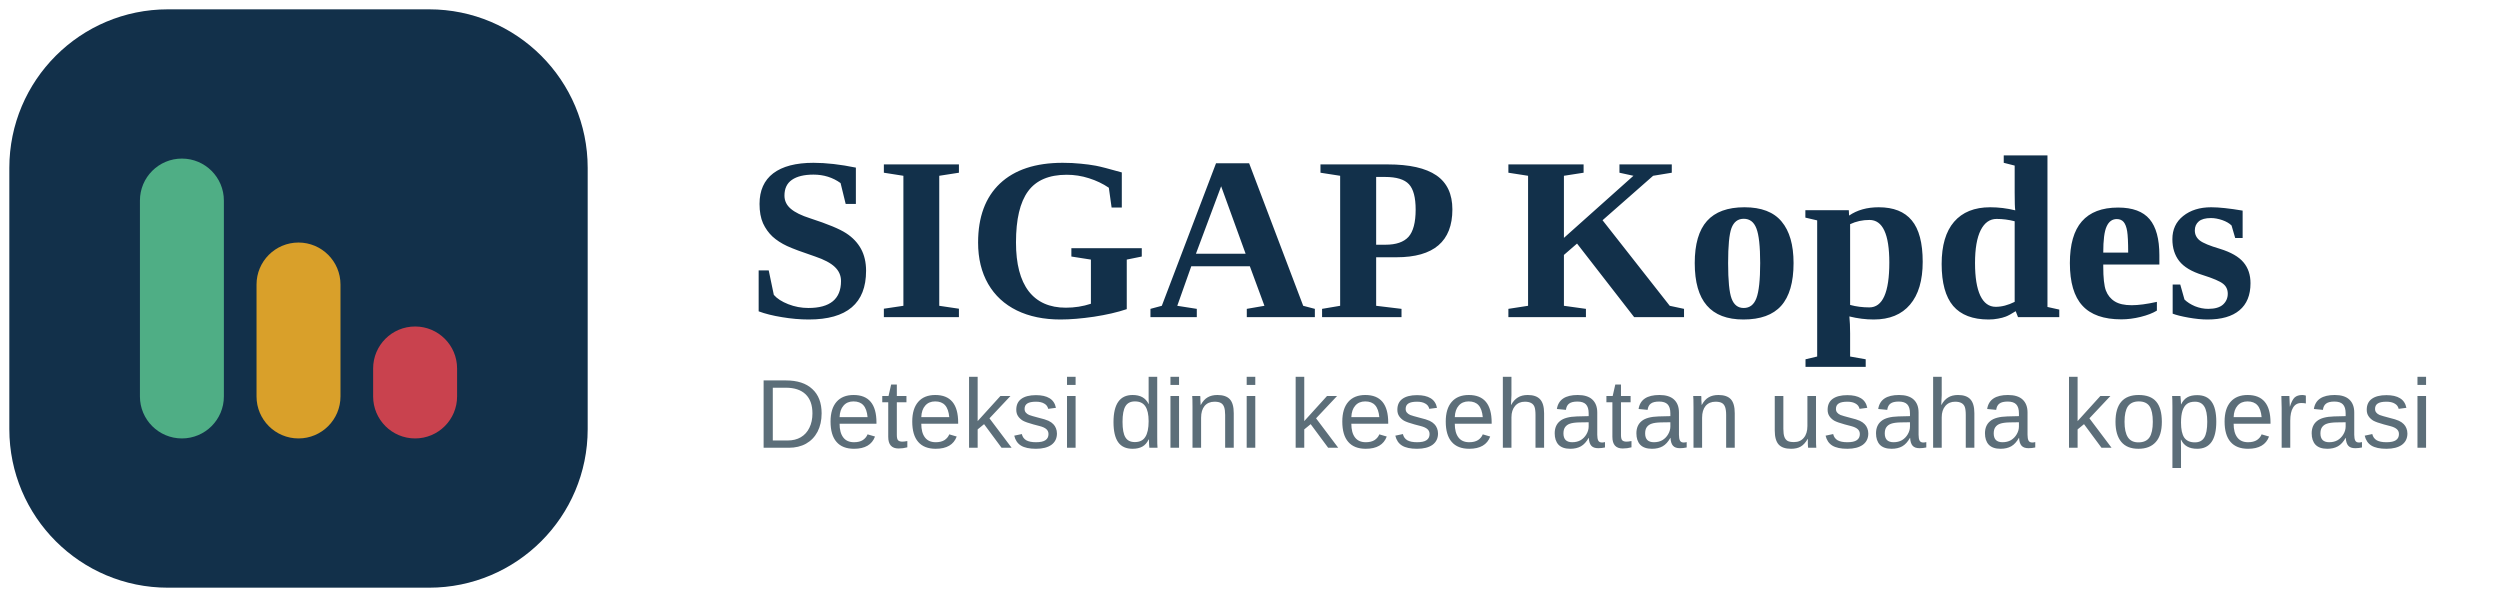
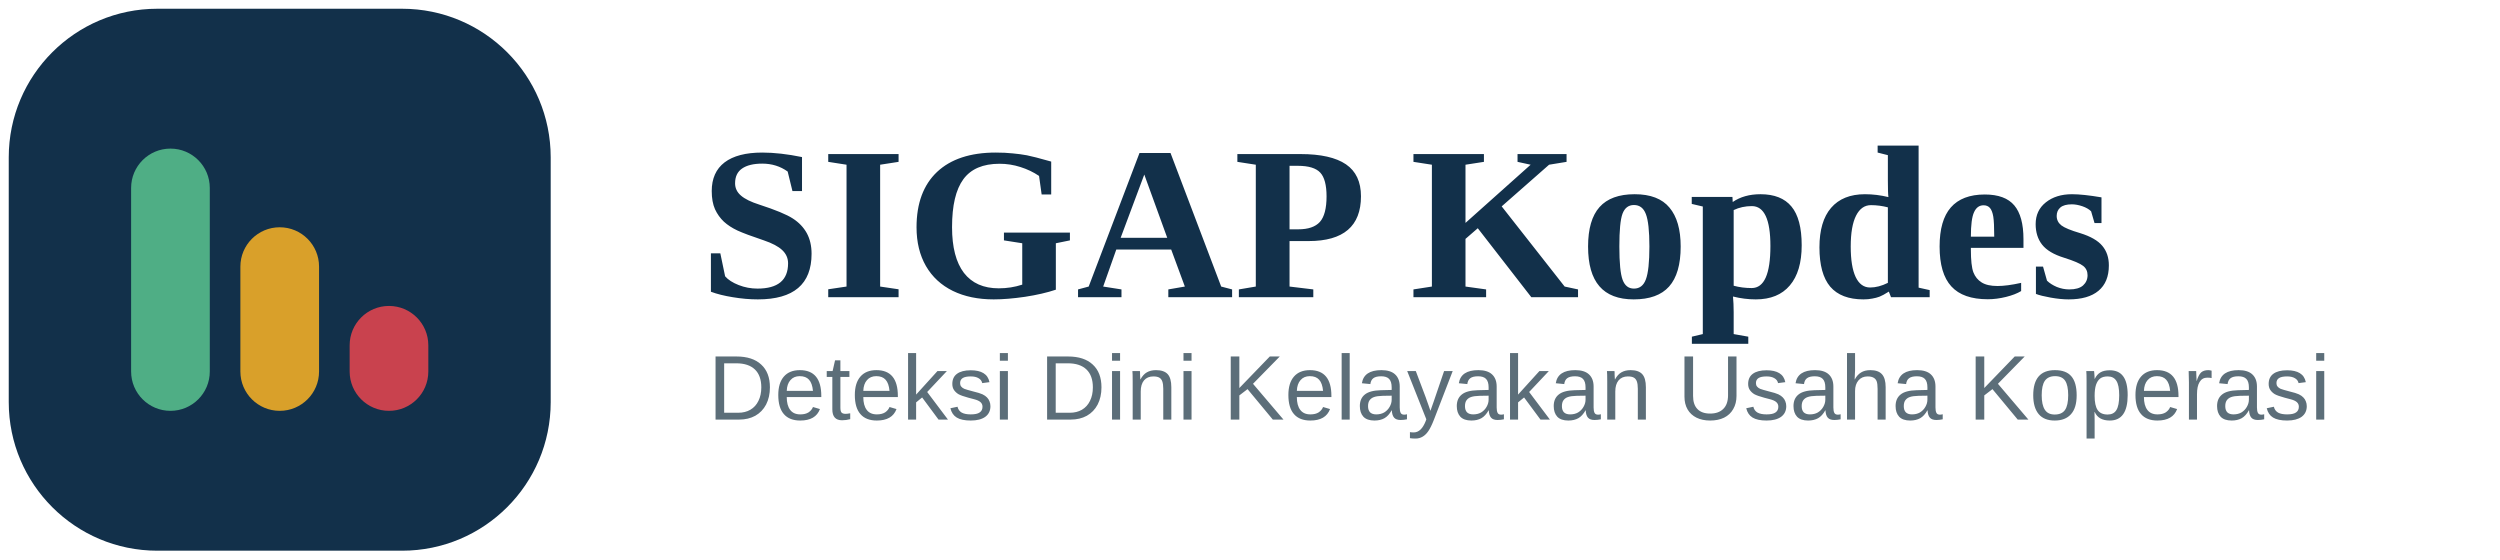
- <svg xmlns="http://www.w3.org/2000/svg" viewBox="0 0 268 64" width="268" height="64" role="img" aria-label="SIGAP Kopdes">
+ <svg xmlns="http://www.w3.org/2000/svg" viewBox="0 0 286 64" width="286" height="64" role="img" aria-label="SIGAP Kopdes">
  <rect x="1" y="1" width="62" height="62" rx="17" fill="#12304A" />
  <rect x="15" y="17" width="9" height="30" rx="4.5" fill="#4FAE85" />
  <rect x="27.5" y="26" width="9" height="21" rx="4.5" fill="#D9A02A" />
  <rect x="40" y="35" width="9" height="12" rx="4.5" fill="#C9424E" />
  <text x="80" y="34" font-family="Cambria, Georgia, 'Times New Roman', serif" font-size="25" font-weight="700" fill="#12304A">SIGAP Kopdes</text>
-   <text x="81" y="48" font-family="Calibri, 'Segoe UI', Arial, sans-serif" font-size="10.5" fill="#5C6E79">Deteksi dini kesehatan usaha koperasi</text>
+   <text x="81" y="48" font-family="Calibri, 'Segoe UI', Arial, sans-serif" font-size="10.5" fill="#5C6E79">Deteksi Dini Kelayakan Usaha Koperasi</text>
</svg>
